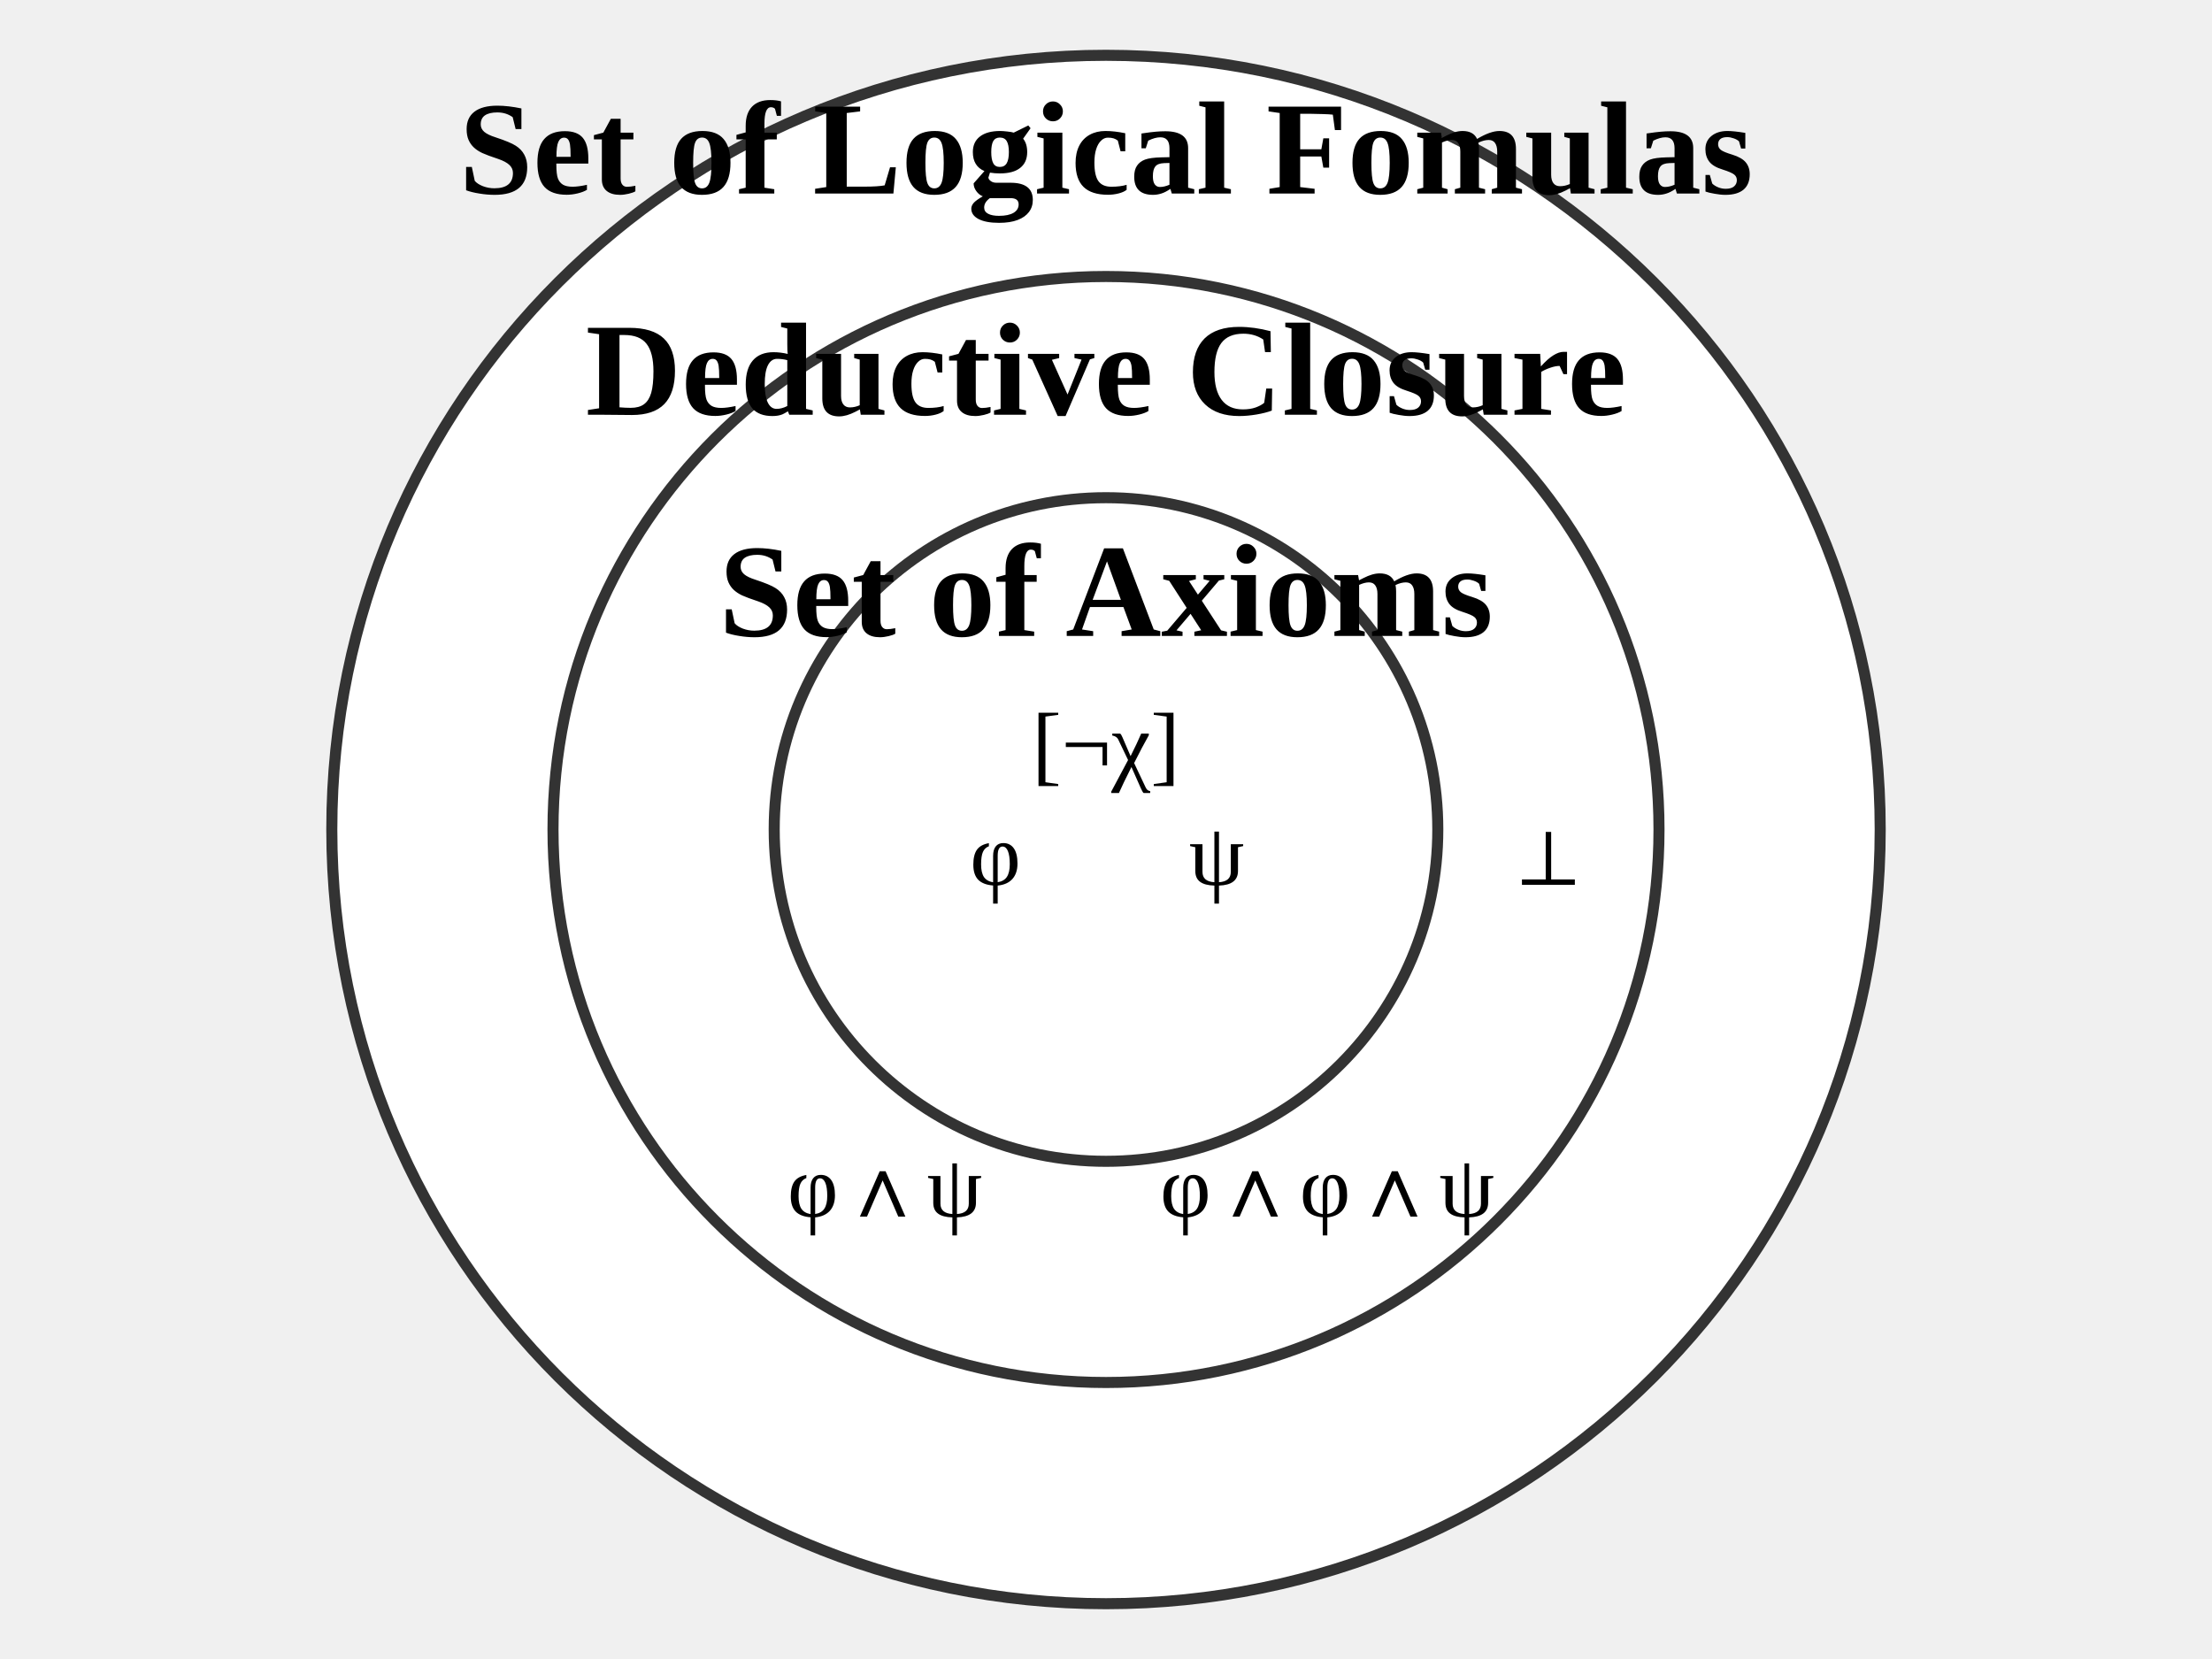
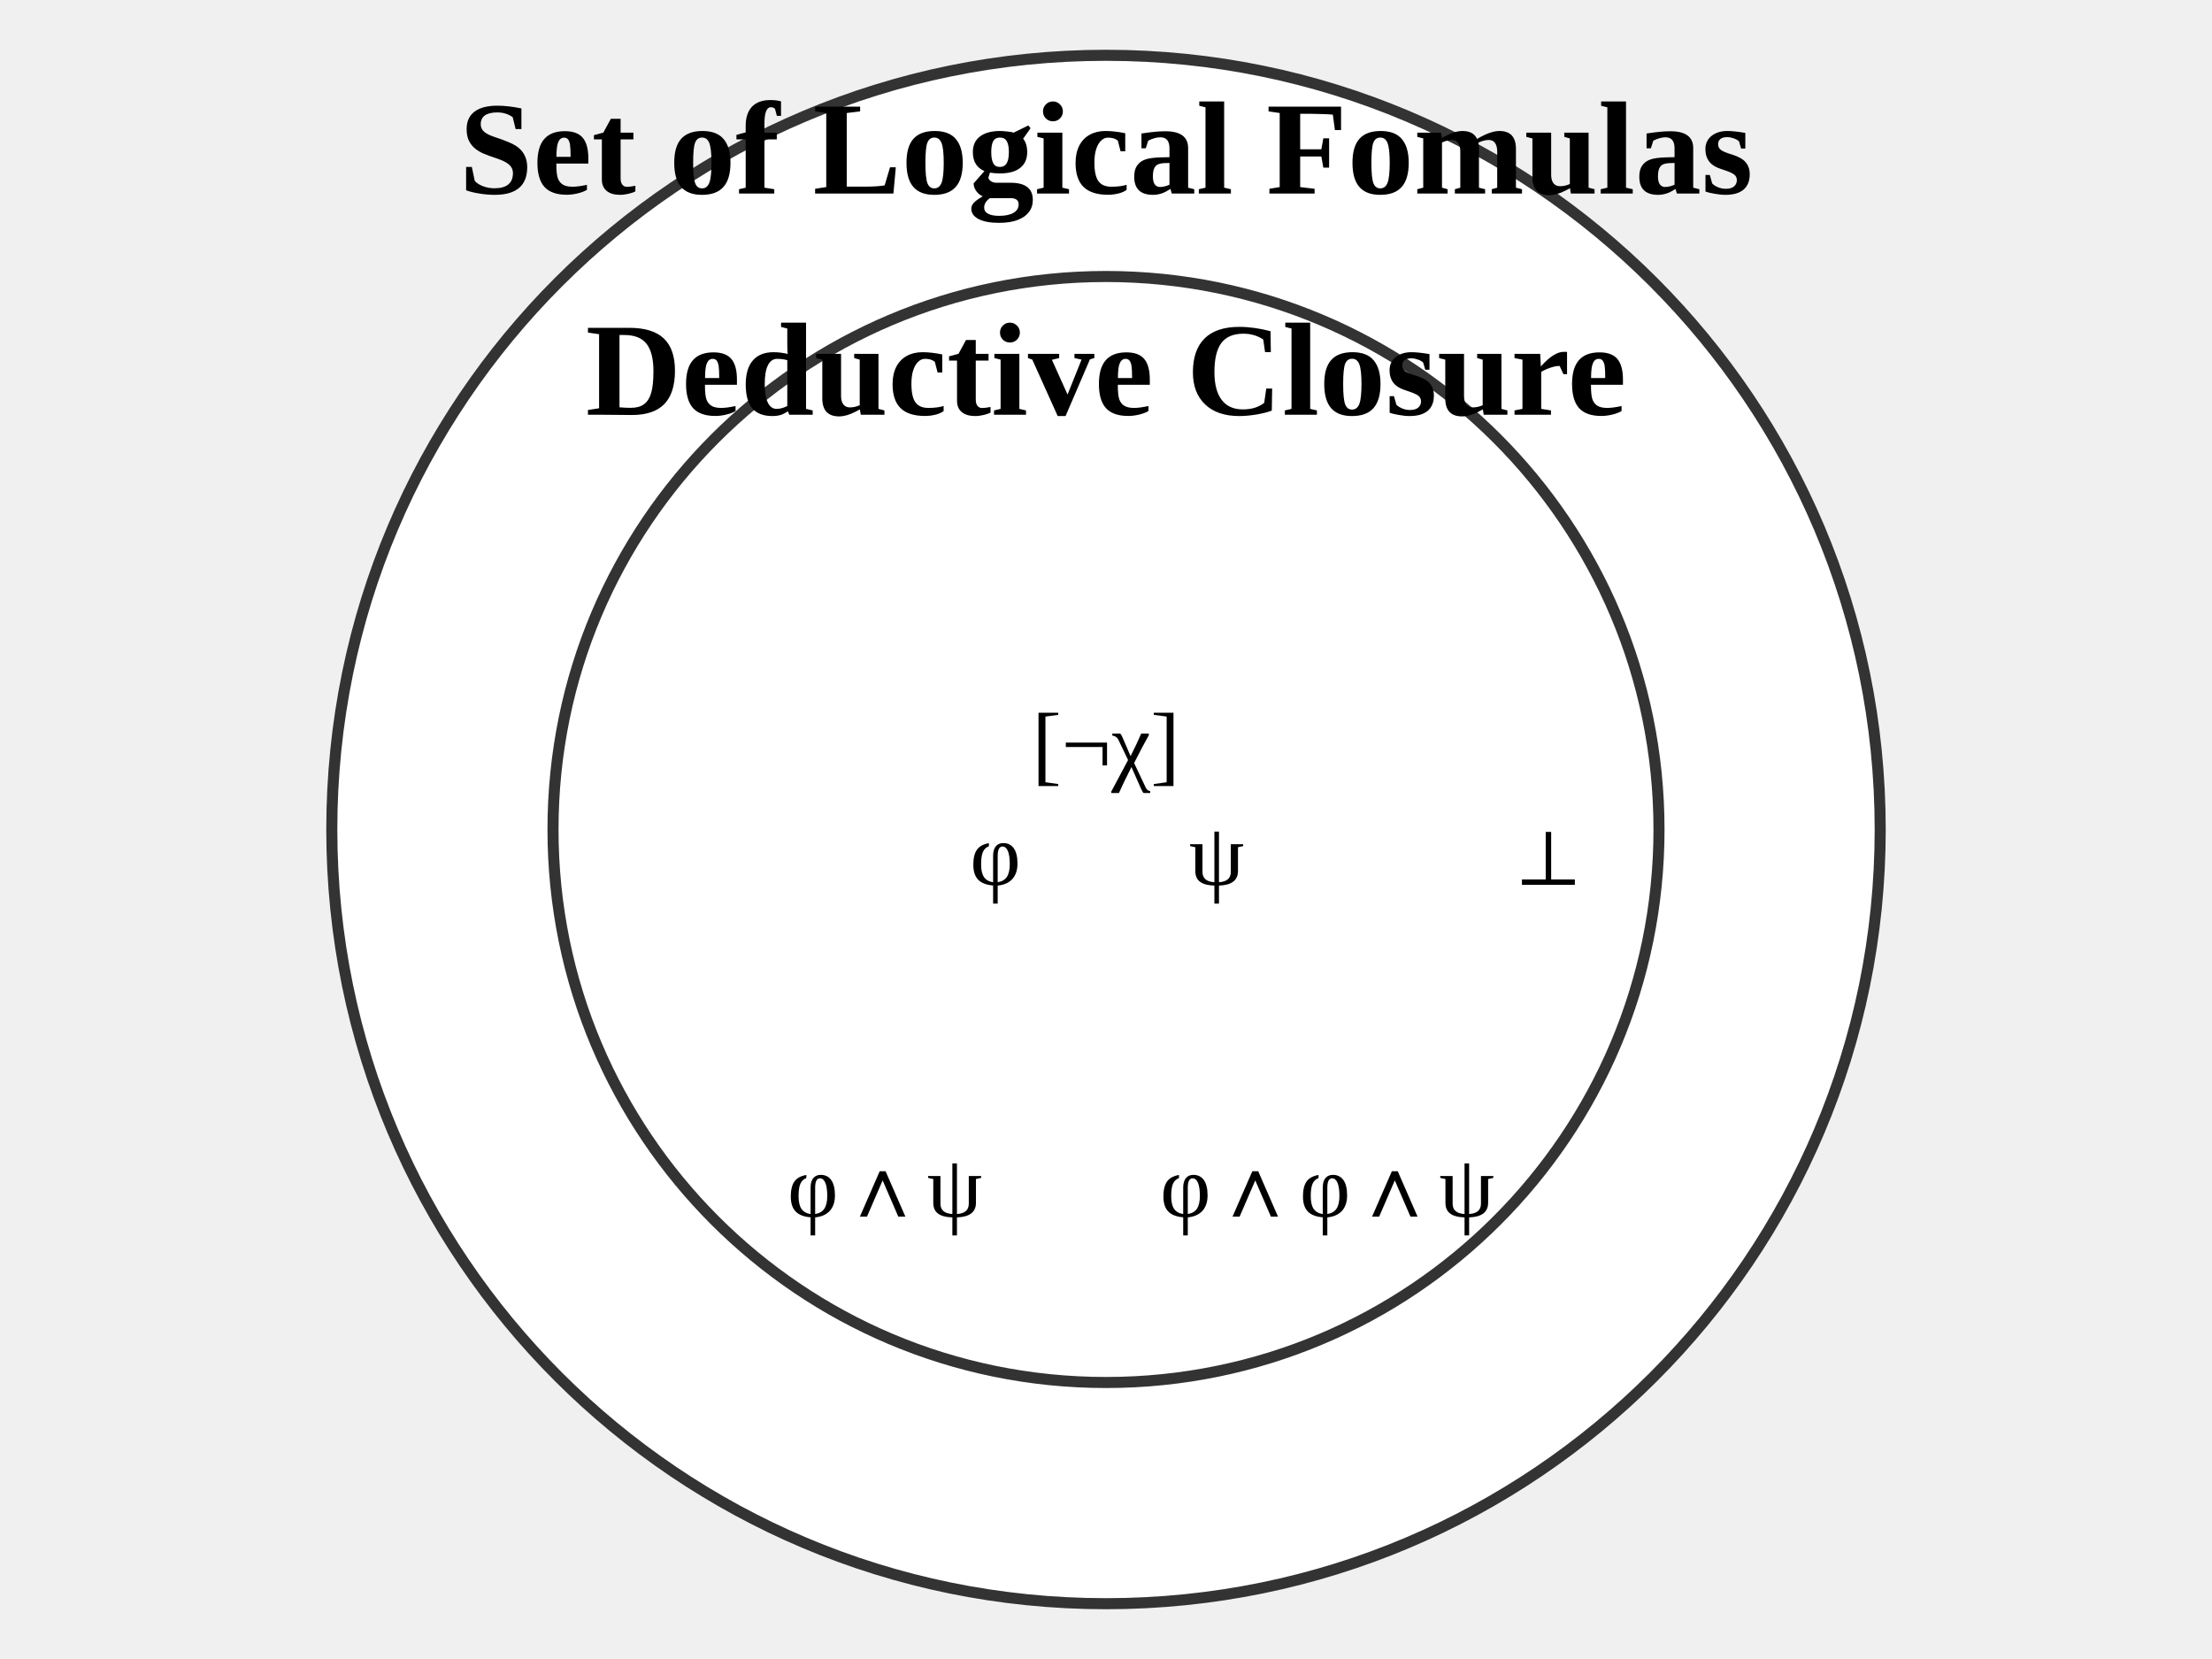
<svg xmlns="http://www.w3.org/2000/svg" viewBox="0 0 400 300">
  <circle cx="200" cy="150" r="140" fill="#fff" stroke="#333" stroke-width="2" />
  <text x="200" y="35" font-size="24" text-anchor="middle" font-weight="bold">Set of Logical Fomulas</text>
  <circle cx="200" cy="150" r="100" fill="#fff" stroke="#333" stroke-width="2" />
  <text x="200" y="75" font-size="24" text-anchor="middle" font-weight="bold">Deductive Closure</text>
  <text x="160" y="220" font-size="16" text-anchor="middle">φ∧ψ</text>
  <text x="240" y="220" font-size="16" text-anchor="middle">φ∧φ∧ψ</text>
  <text x="280" y="160" font-size="16" text-anchor="middle">⊥</text>
-   <circle cx="200" cy="150" r="60" fill="#fff" stroke="#333" stroke-width="2" />
-   <text x="200" y="115" font-size="24" text-anchor="middle" font-weight="bold">Set of Axioms</text>
  <text x="180" y="160" font-size="16" text-anchor="middle">φ</text>
  <text x="220" y="160" font-size="16" text-anchor="middle">ψ</text>
  <text x="200" y="140" font-size="16" text-anchor="middle">[¬χ]</text>
</svg>
